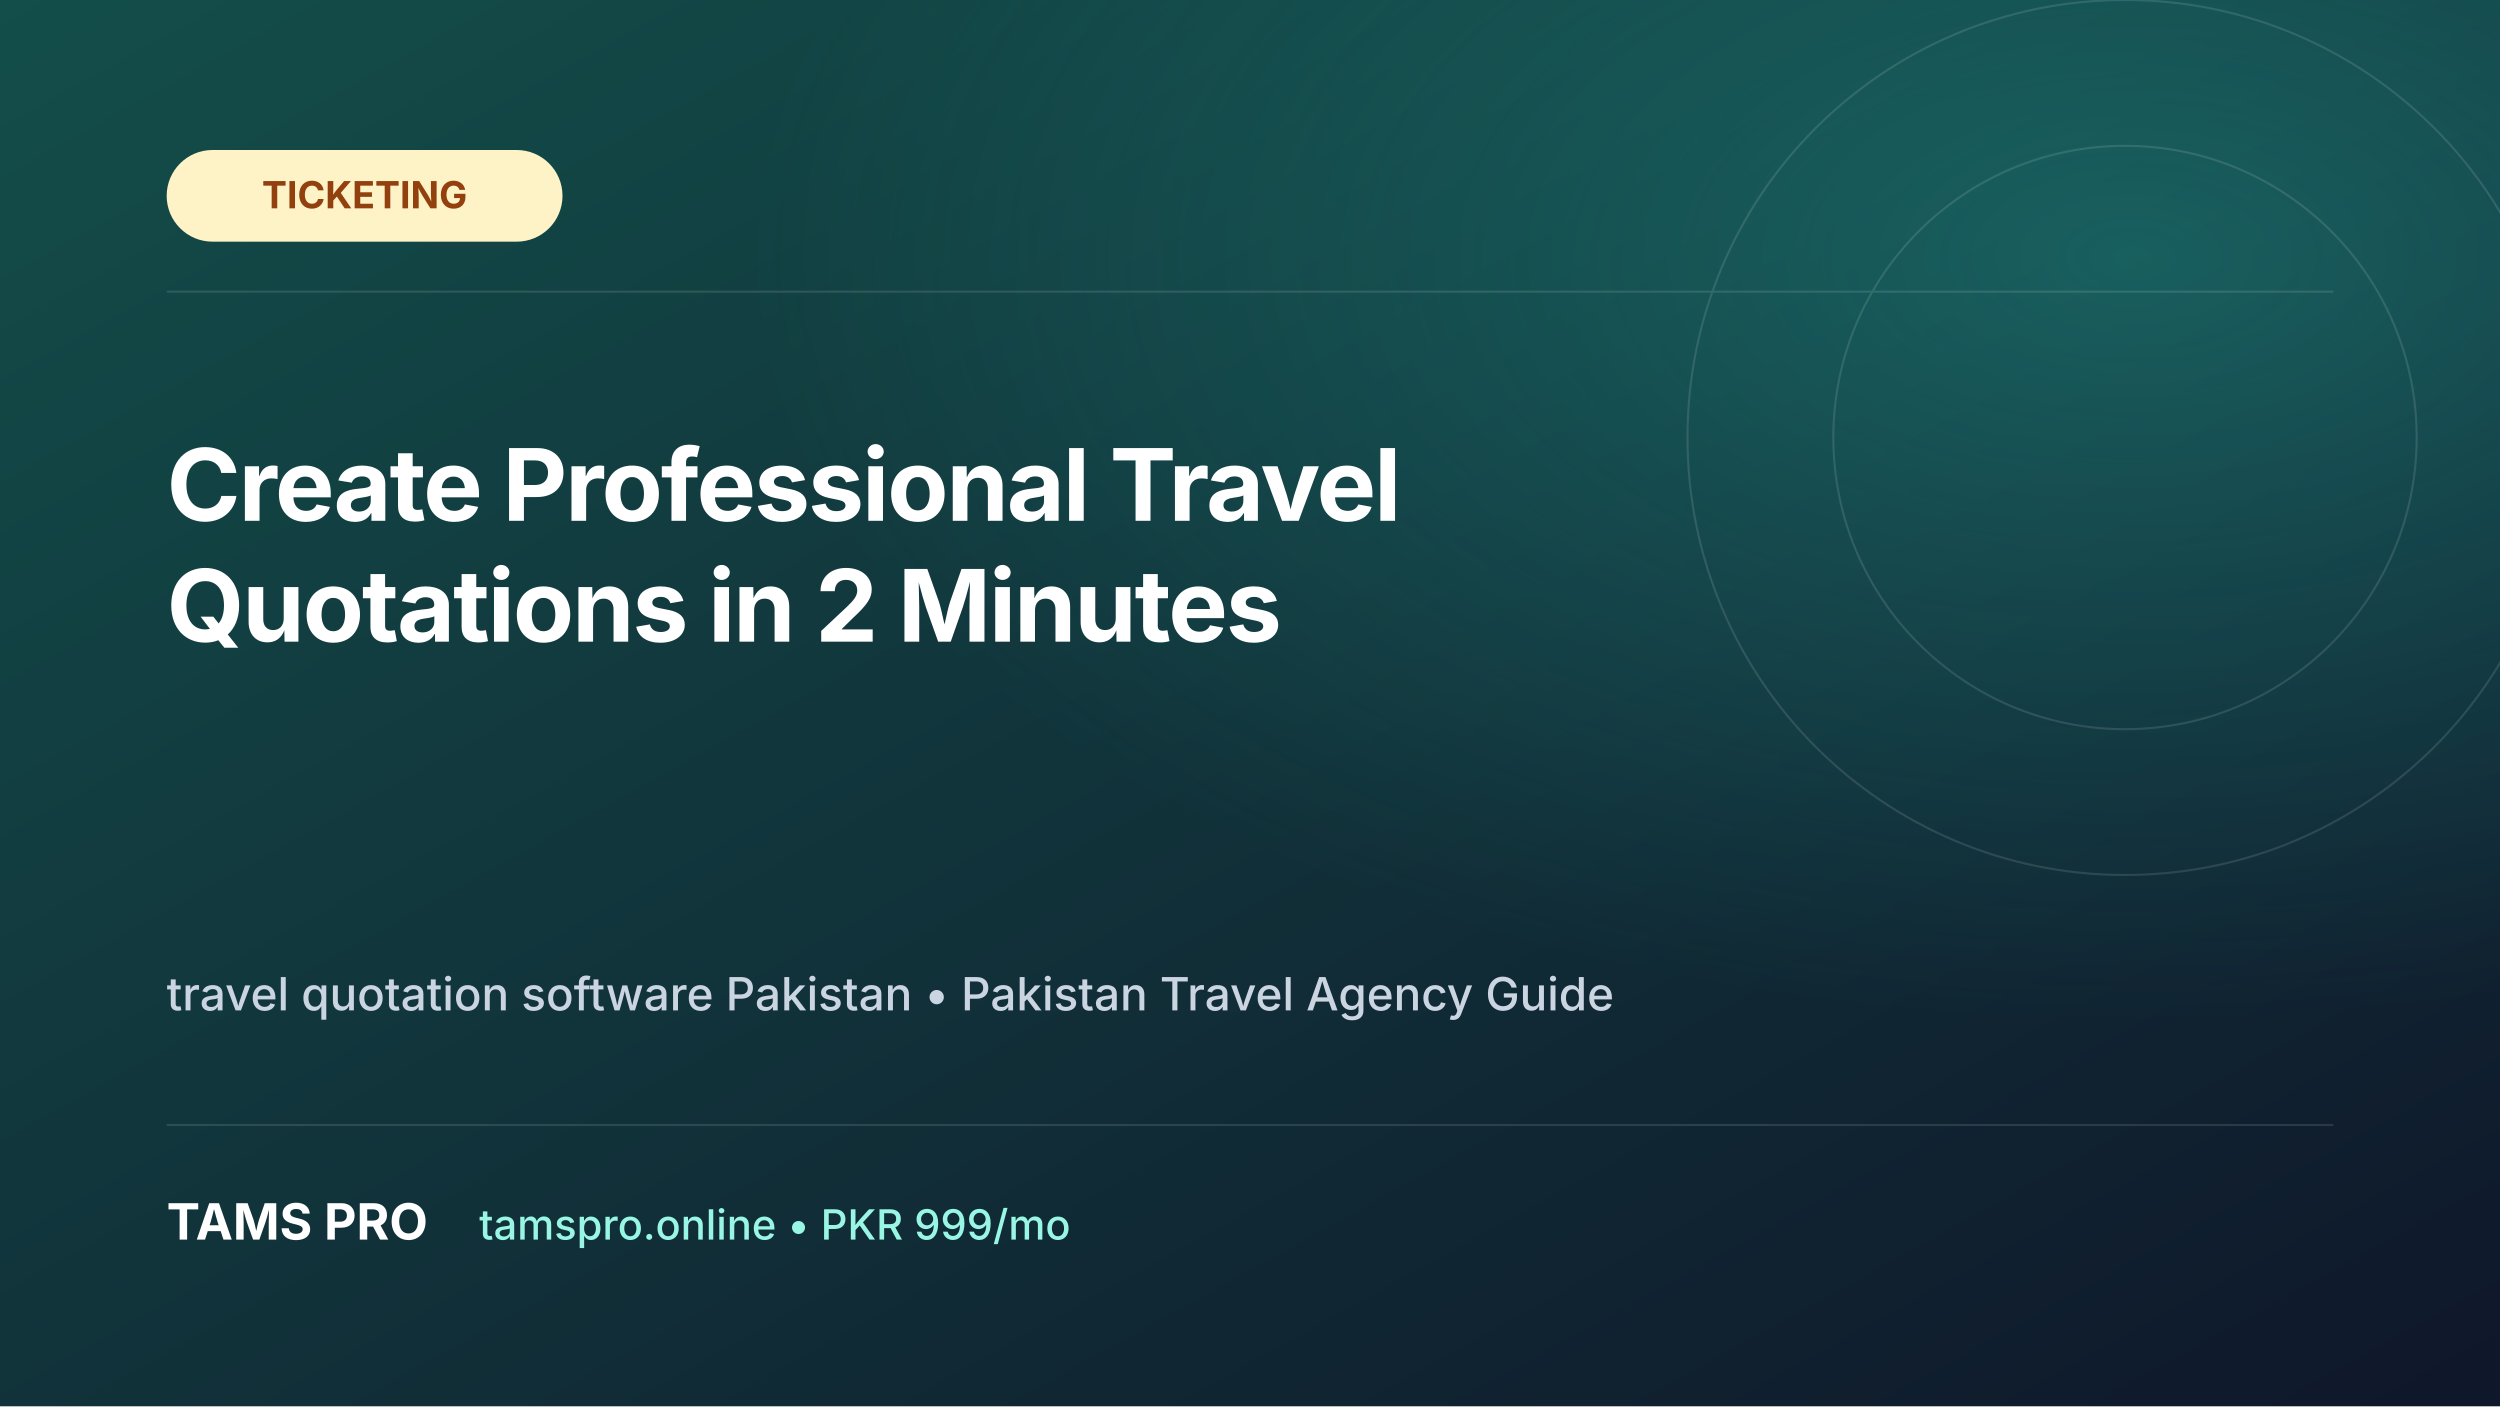
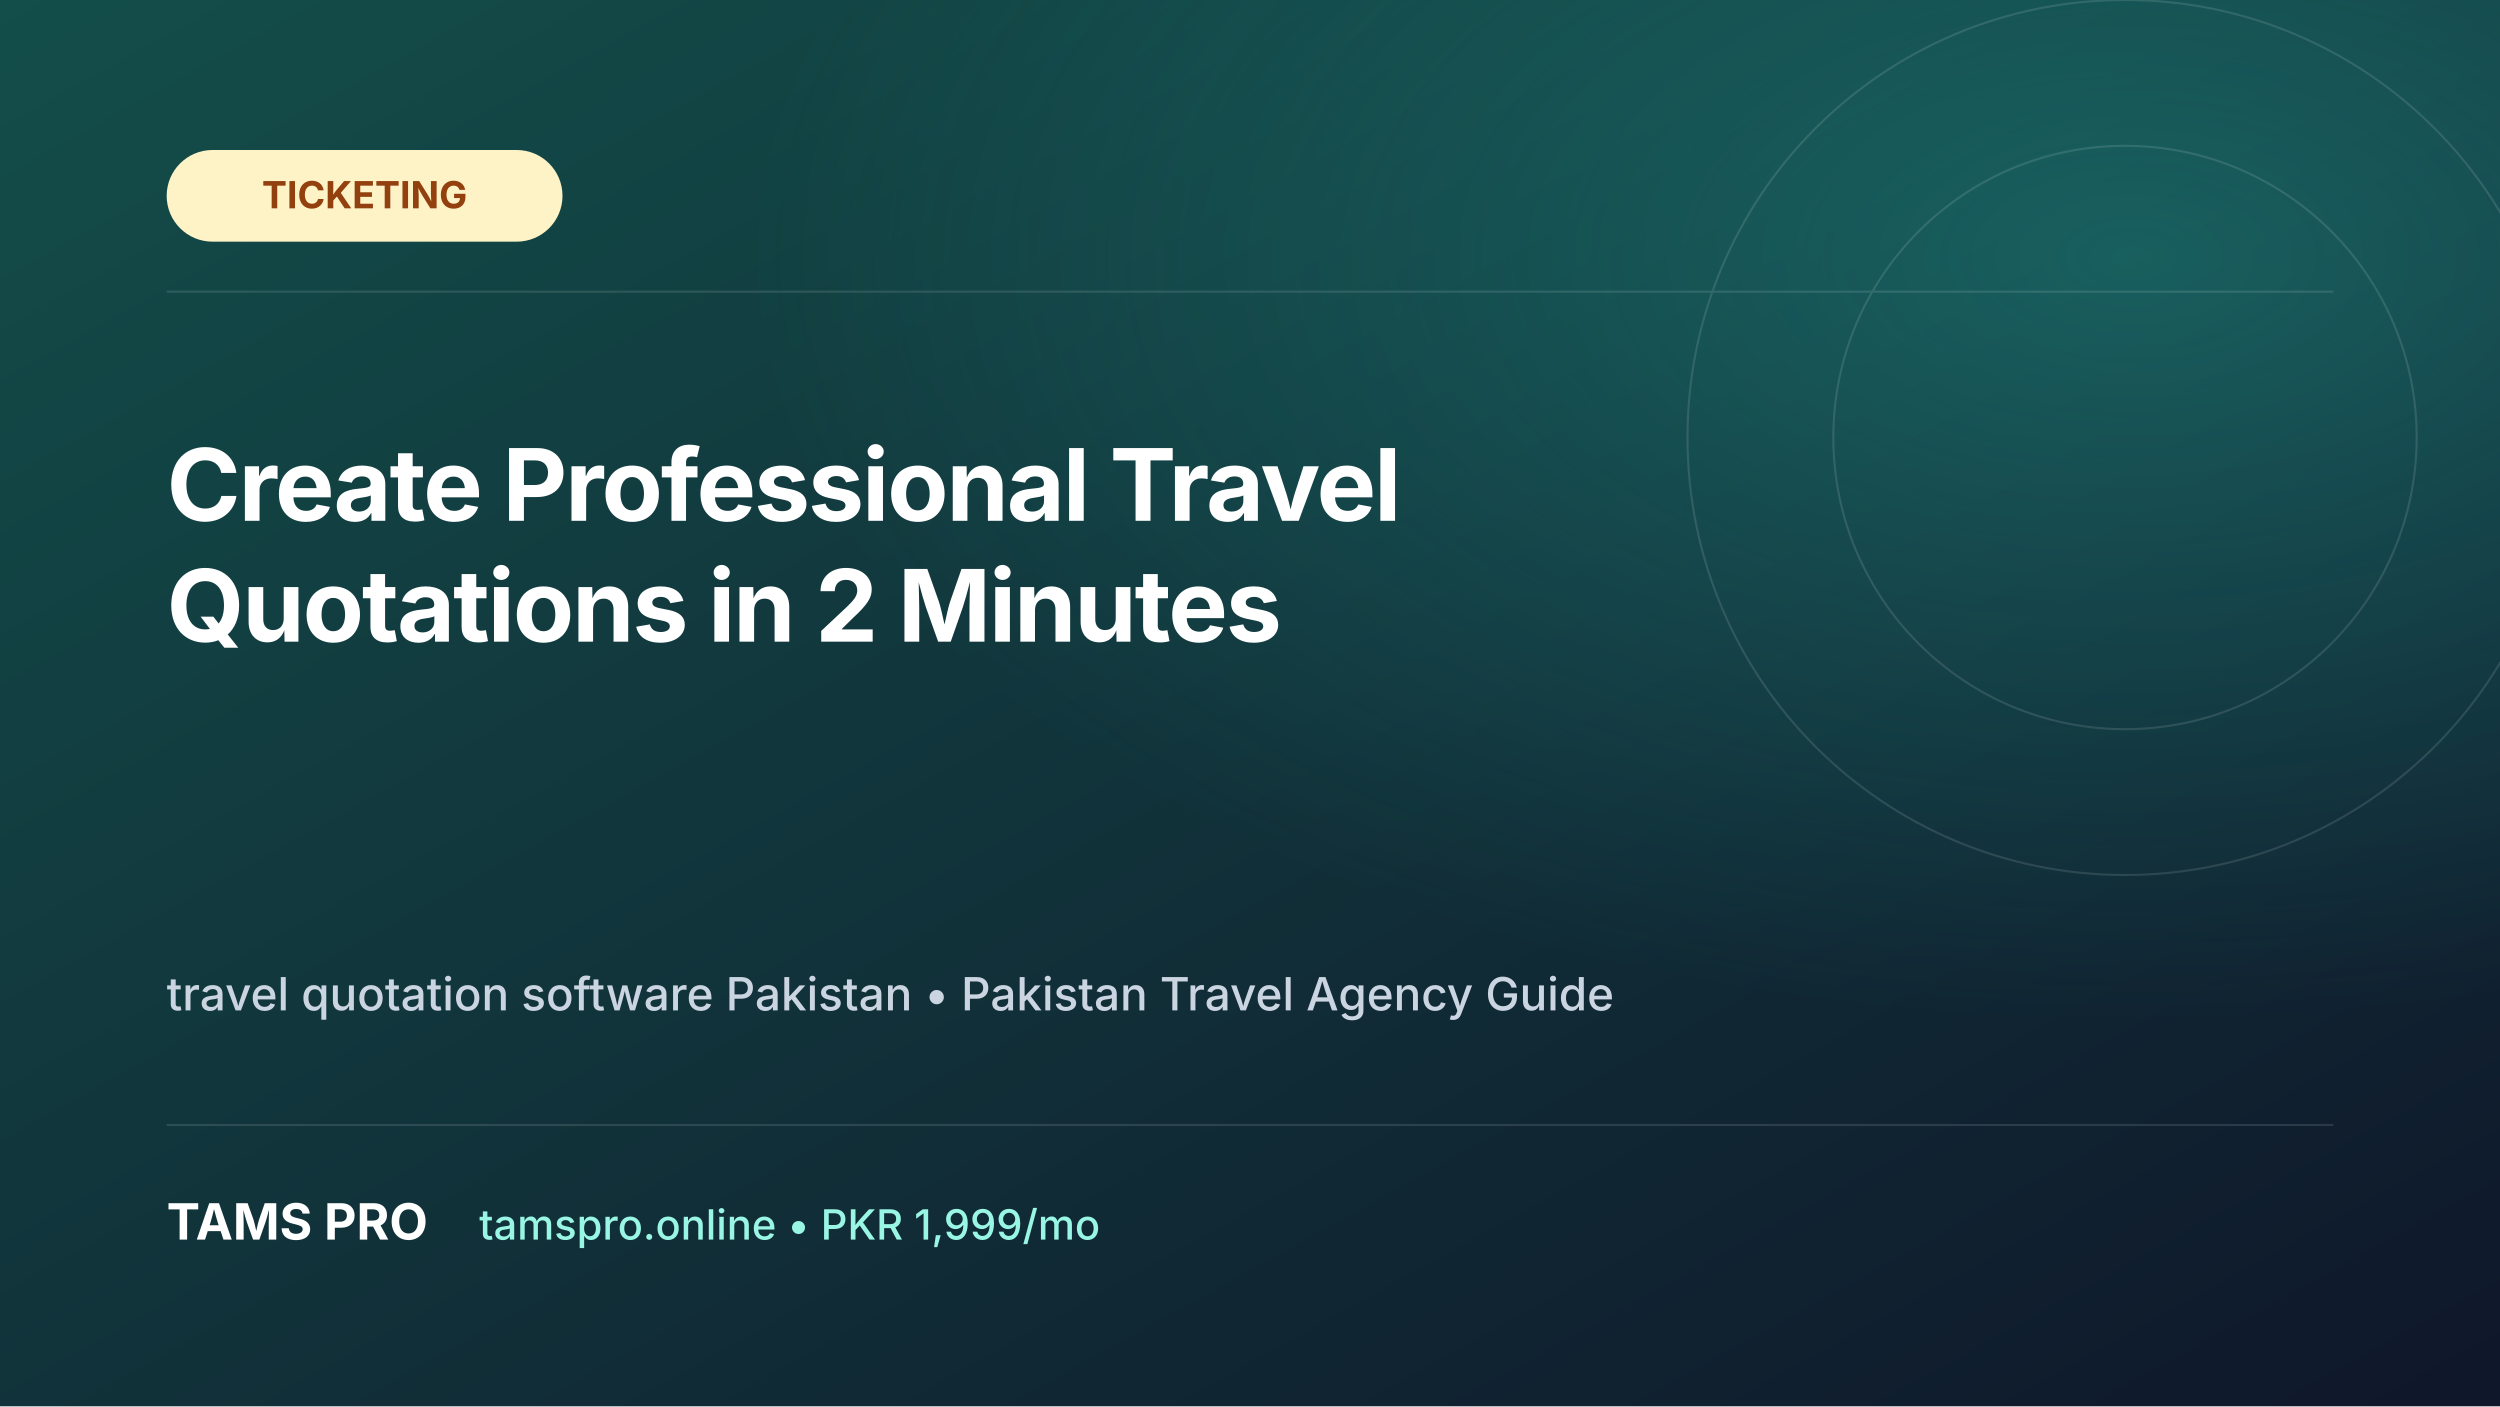
<svg xmlns="http://www.w3.org/2000/svg" viewBox="0 0 1200 675" width="1200" height="675" role="img" aria-label="Fast travel quotation builder creating branded PDF quotes for Pakistani travel agencies">
  <defs>
    <linearGradient id="bg-3" x1="0%" y1="0%" x2="100%" y2="100%">
      <stop offset="0%" stop-color="#134E4A" />
      <stop offset="100%" stop-color="#0F172A" />
    </linearGradient>
    <radialGradient id="glow-3" cx="85%" cy="18%" r="55%">
      <stop offset="0%" stop-color="#2DD4BF" stop-opacity="0.28" />
      <stop offset="100%" stop-color="#2DD4BF" stop-opacity="0" />
    </radialGradient>
  </defs>
  <rect width="1200" height="675" fill="url(#bg-3)" />
  <rect width="1200" height="675" fill="url(#glow-3)" />
  <g opacity="0.12" stroke="#FFFFFF" stroke-width="1">
    <line x1="80" y1="140" x2="1120" y2="140" />
    <line x1="80" y1="540" x2="1120" y2="540" />
    <circle cx="1020" cy="210" r="140" fill="none" />
    <circle cx="1020" cy="210" r="210" fill="none" />
  </g>
  <rect x="80" y="72" width="190" height="44" rx="22" fill="#FEF3C7" />
  <text x="175" y="100" text-anchor="middle" font-family="Inter, system-ui, -apple-system, sans-serif" font-size="18" font-weight="700" fill="#92400E">TICKETING</text>
  <text x="80" y="250" font-family="Plus Jakarta Sans, Inter, system-ui, sans-serif" font-size="48" font-weight="700" fill="#FFFFFF" letter-spacing="-0.02em">
    <tspan x="80" dy="0">Create Professional Travel</tspan>
    <tspan x="80" dy="58">Quotations in 2 Minutes</tspan>
  </text>
  <text x="80" y="485" font-family="Inter, system-ui, -apple-system, sans-serif" font-size="22" font-weight="500" fill="#CBD5E1">travel quotation software Pakistan • Pakistan Travel Agency Guide</text>
  <text x="80" y="595" font-family="Inter, system-ui, -apple-system, sans-serif" font-size="24" font-weight="700" fill="#FFFFFF">TAMS PRO</text>
-   <text x="230" y="595" font-family="Inter, system-ui, -apple-system, sans-serif" font-size="20" font-weight="500" fill="#99F6E4">tamspro.online • PKR 999/mo</text>
+   <text x="230" y="595" font-family="Inter, system-ui, -apple-system, sans-serif" font-size="20" font-weight="500" fill="#99F6E4">tamspro.online • PKR 1,999/mo</text>
</svg>
